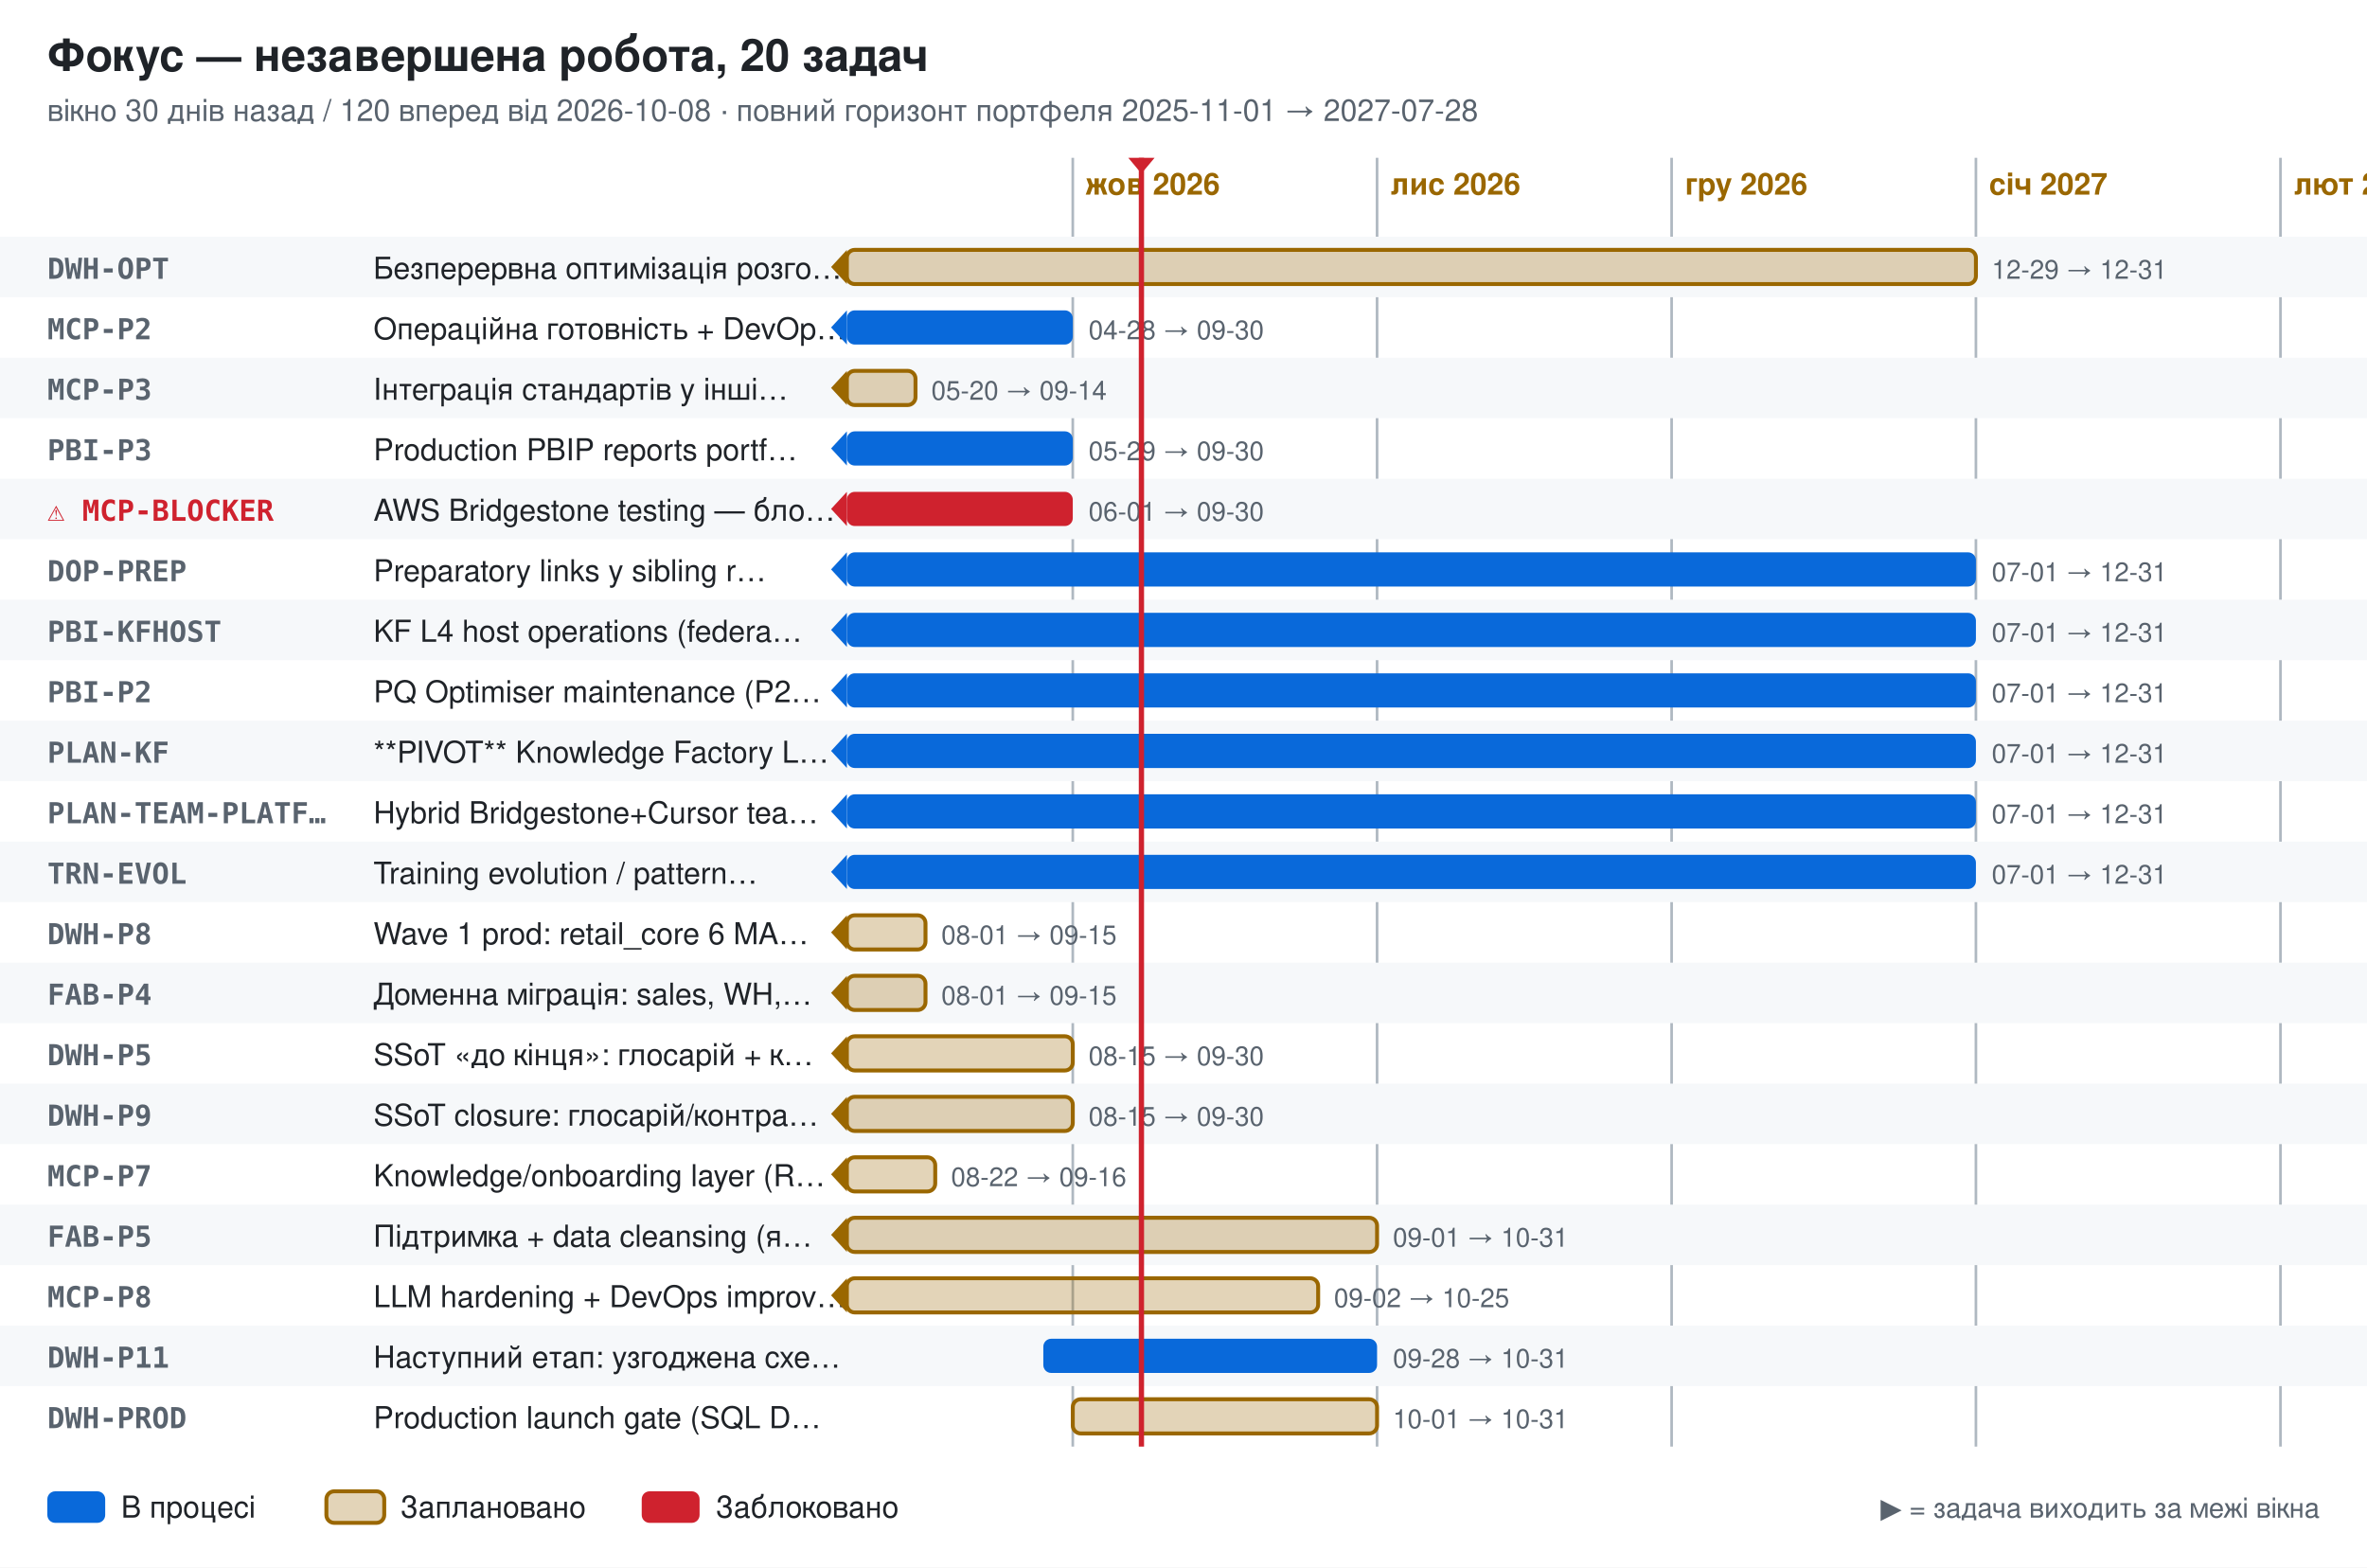
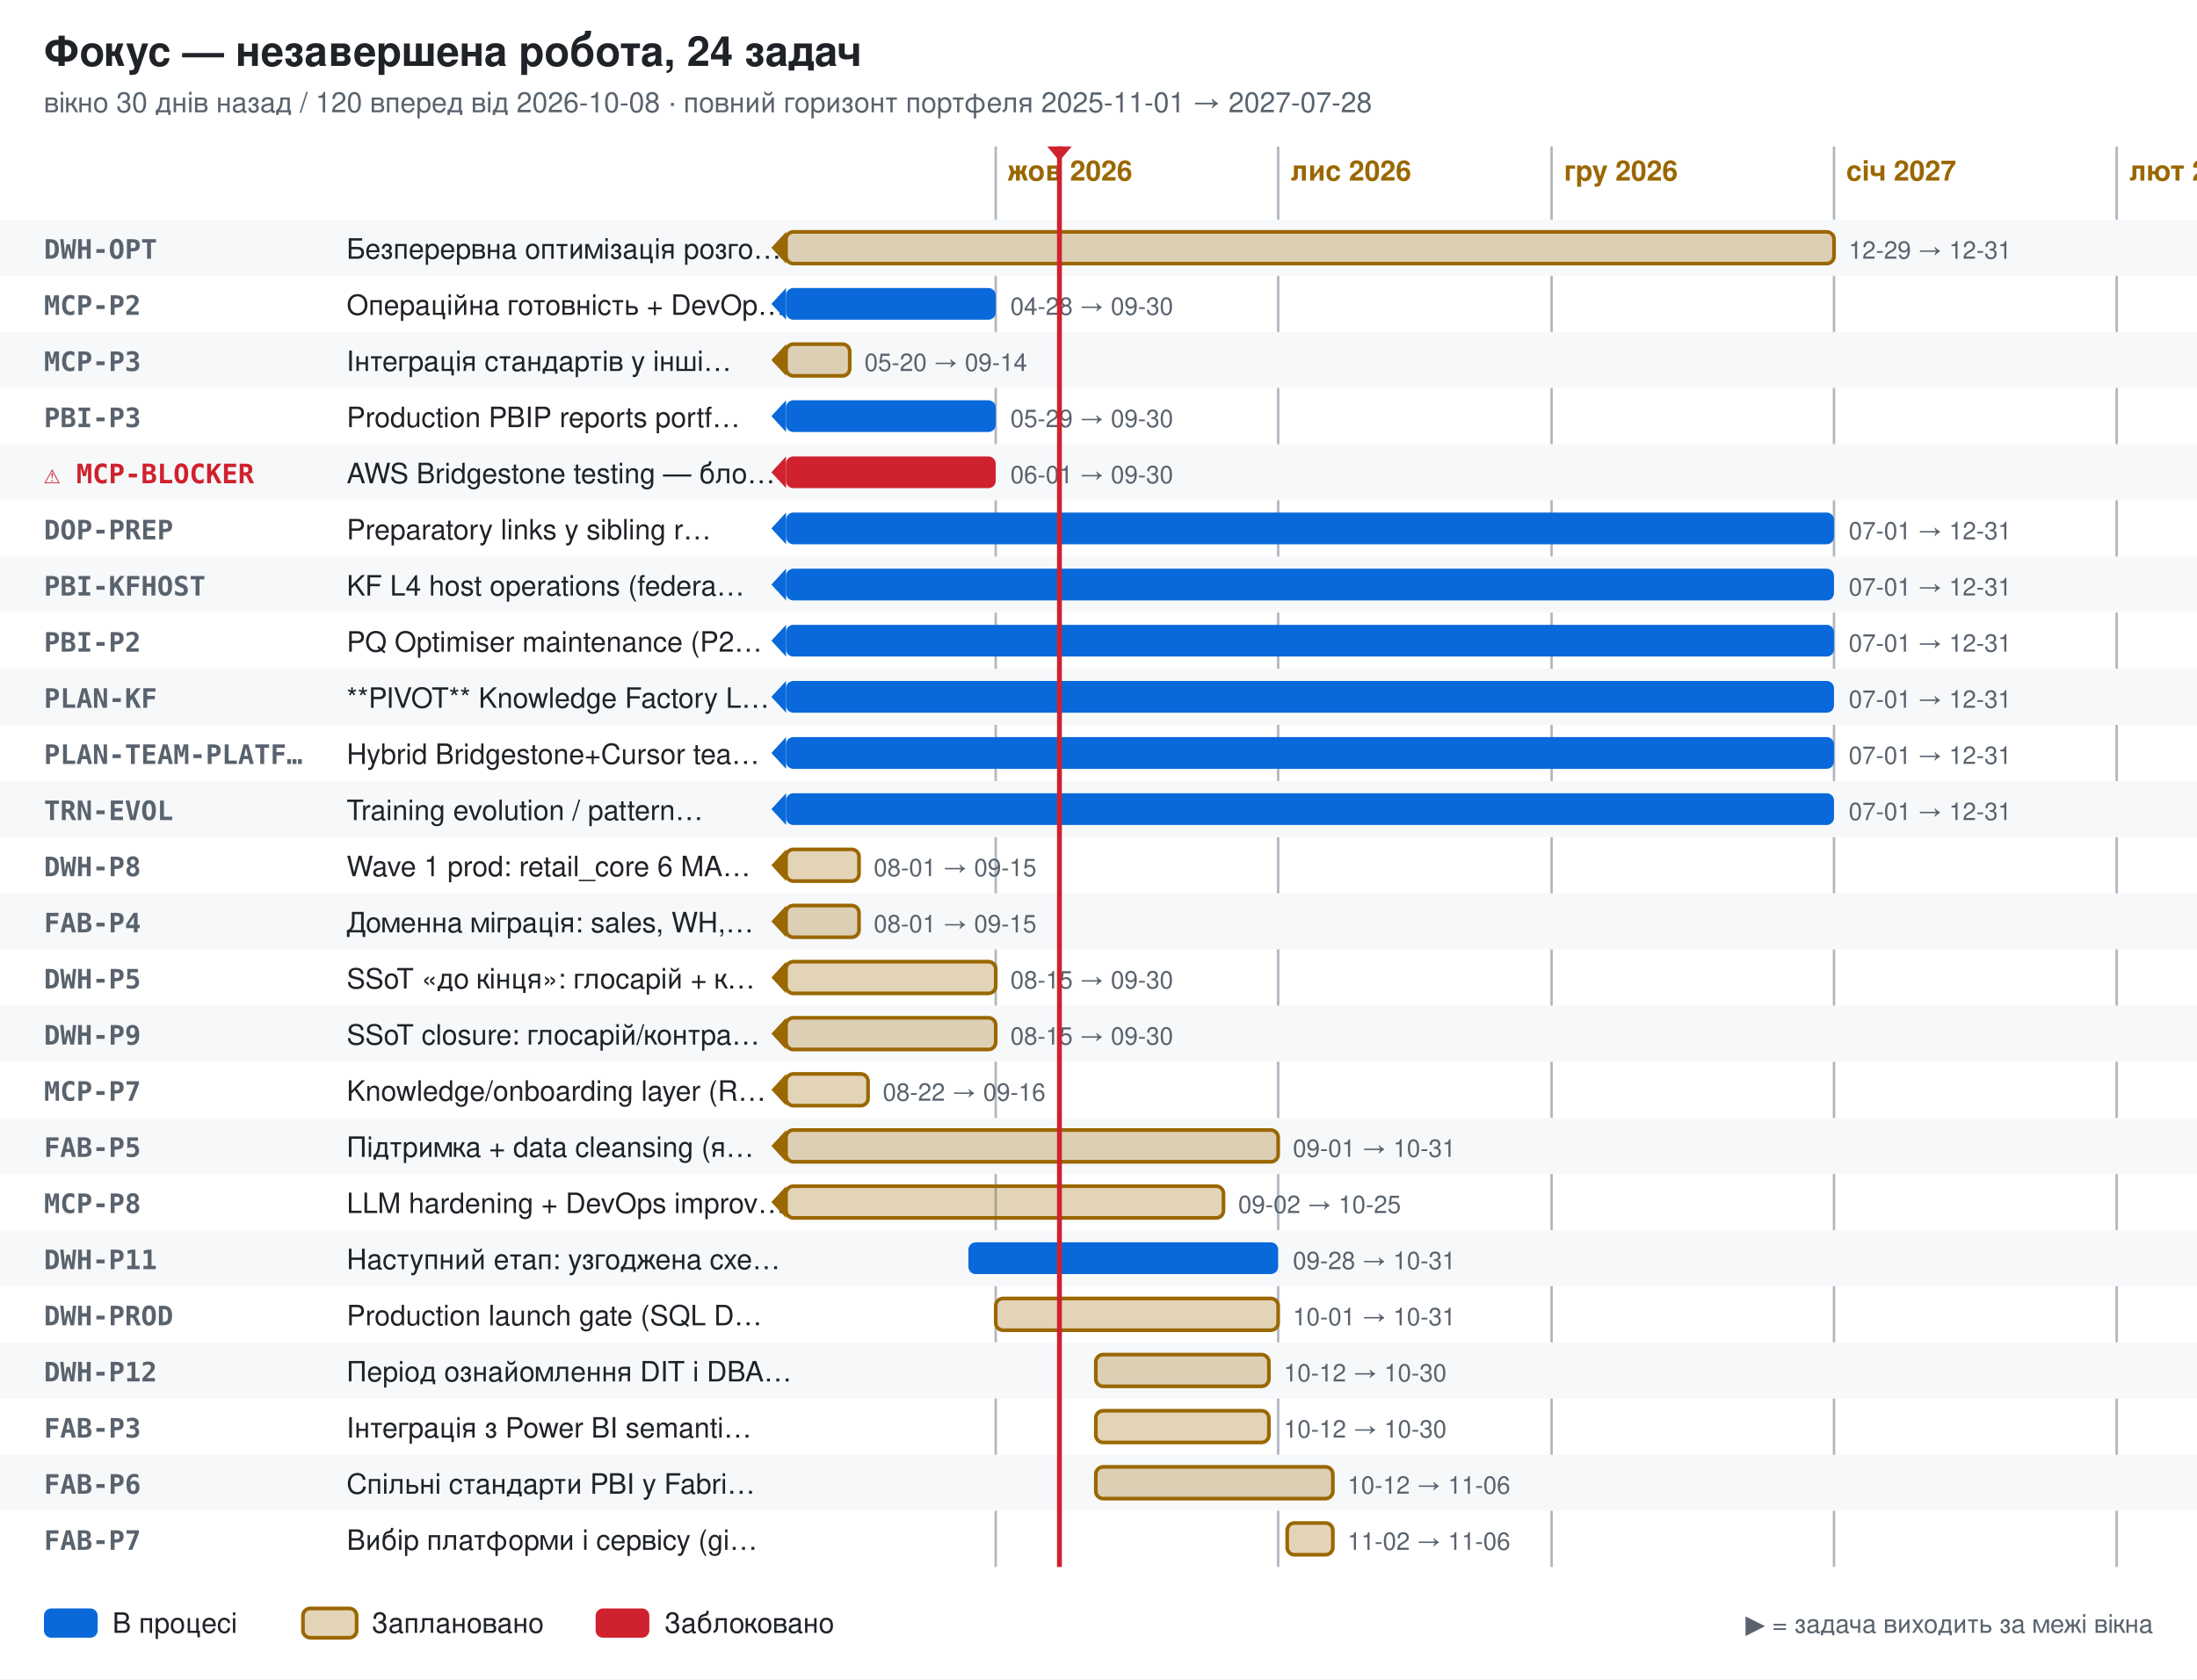
- <svg xmlns="http://www.w3.org/2000/svg" width="900" height="596" viewBox="0 0 900 596" role="img" aria-label="Фокус — незавершена робота, 20 задач" font-family="Segoe UI,Helvetica,Arial,sans-serif">
-   <rect width="900" height="596" fill="#ffffff" />
-   <text x="18" y="27" font-size="17" font-weight="700" fill="#1f2328">Фокус — незавершена робота, 20 задач</text>
+ <svg xmlns="http://www.w3.org/2000/svg" width="900" height="688" viewBox="0 0 900 688" role="img" aria-label="Фокус — незавершена робота, 24 задач" font-family="Segoe UI,Helvetica,Arial,sans-serif">
+   <rect width="900" height="688" fill="#ffffff" />
+   <text x="18" y="27" font-size="17" font-weight="700" fill="#1f2328">Фокус — незавершена робота, 24 задач</text>
  <text x="18" y="46" font-size="11.5" fill="#59636e">вікно 30 днів назад / 120 вперед від 2026-10-08 · повний горизонт портфеля 2025-11-01 → 2027-07-28</text>
-   <line x1="407.9" y1="60.0" x2="407.9" y2="550.0" stroke="#afb8c1" stroke-width="1" />
+   <line x1="407.9" y1="60.0" x2="407.9" y2="642.0" stroke="#afb8c1" stroke-width="1" />
  <text x="412.9" y="74.0" font-size="11.5" font-weight="600" fill="#9a6700">жов 2026</text>
-   <line x1="523.6" y1="60.0" x2="523.6" y2="550.0" stroke="#afb8c1" stroke-width="1" />
+   <line x1="523.6" y1="60.0" x2="523.6" y2="642.0" stroke="#afb8c1" stroke-width="1" />
  <text x="528.6" y="74.0" font-size="11.5" font-weight="600" fill="#9a6700">лис 2026</text>
-   <line x1="635.6" y1="60.0" x2="635.6" y2="550.0" stroke="#afb8c1" stroke-width="1" />
+   <line x1="635.6" y1="60.0" x2="635.6" y2="642.0" stroke="#afb8c1" stroke-width="1" />
  <text x="640.6" y="74.0" font-size="11.5" font-weight="600" fill="#9a6700">гру 2026</text>
-   <line x1="751.3" y1="60.0" x2="751.3" y2="550.0" stroke="#afb8c1" stroke-width="1" />
+   <line x1="751.3" y1="60.0" x2="751.3" y2="642.0" stroke="#afb8c1" stroke-width="1" />
  <text x="756.3" y="74.0" font-size="11.5" font-weight="600" fill="#9a6700">січ 2027</text>
-   <line x1="867.1" y1="60.0" x2="867.1" y2="550.0" stroke="#afb8c1" stroke-width="1" />
+   <line x1="867.1" y1="60.0" x2="867.1" y2="642.0" stroke="#afb8c1" stroke-width="1" />
  <text x="872.1" y="74.0" font-size="11.5" font-weight="600" fill="#9a6700">лют 2027</text>
  <rect x="0" y="90.0" width="900" height="23" fill="#f6f8fa" />
  <text x="18" y="106.0" font-size="11" font-weight="600" fill="#59636e" font-family="Consolas,monospace">DWH-OPT</text>
  <text x="142" y="106.0" font-size="11.5" fill="#1f2328">Безперервна оптимізація розго…</text>
  <rect x="322.0" y="95.0" width="429.3" height="13" rx="3" fill="#9a6700" fill-opacity="0.28" stroke="#9a6700" stroke-width="1.5" />
  <polygon points="322.0,95.0 322.0,108.0 316.0,101.5" fill="#9a6700" />
  <text x="757.3" y="106.0" font-size="10" fill="#59636e">12-29 → 12-31</text>
  <text x="18" y="129.0" font-size="11" font-weight="600" fill="#59636e" font-family="Consolas,monospace">MCP-P2</text>
  <text x="142" y="129.0" font-size="11.5" fill="#1f2328">Операційна готовність + DevOp…</text>
  <rect x="322.0" y="118.0" width="85.9" height="13" rx="3" fill="#0969da" />
  <polygon points="322.0,118.0 322.0,131.0 316.0,124.5" fill="#0969da" />
  <text x="413.9" y="129.0" font-size="10" fill="#59636e">04-28 → 09-30</text>
  <rect x="0" y="136.0" width="900" height="23" fill="#f6f8fa" />
  <text x="18" y="152.0" font-size="11" font-weight="600" fill="#59636e" font-family="Consolas,monospace">MCP-P3</text>
  <text x="142" y="152.0" font-size="11.5" fill="#1f2328">Інтеграція стандартів у інші…</text>
  <rect x="322.0" y="141.0" width="26.1" height="13" rx="3" fill="#9a6700" fill-opacity="0.28" stroke="#9a6700" stroke-width="1.5" />
  <polygon points="322.0,141.0 322.0,154.0 316.0,147.5" fill="#9a6700" />
  <text x="354.1" y="152.0" font-size="10" fill="#59636e">05-20 → 09-14</text>
  <text x="18" y="175.0" font-size="11" font-weight="600" fill="#59636e" font-family="Consolas,monospace">PBI-P3</text>
  <text x="142" y="175.0" font-size="11.5" fill="#1f2328">Production PBIP reports portf…</text>
  <rect x="322.0" y="164.0" width="85.9" height="13" rx="3" fill="#0969da" />
  <polygon points="322.0,164.0 322.0,177.0 316.0,170.5" fill="#0969da" />
  <text x="413.9" y="175.0" font-size="10" fill="#59636e">05-29 → 09-30</text>
  <rect x="0" y="182.0" width="900" height="23" fill="#f6f8fa" />
  <text x="18" y="198.0" font-size="11" font-weight="600" fill="#cf222e" font-family="Consolas,monospace">⚠ MCP-BLOCKER</text>
  <text x="142" y="198.0" font-size="11.5" fill="#1f2328">AWS Bridgestone testing — бло…</text>
  <rect x="322.0" y="187.0" width="85.9" height="13" rx="3" fill="#cf222e" />
  <polygon points="322.0,187.0 322.0,200.0 316.0,193.5" fill="#cf222e" />
  <text x="413.9" y="198.0" font-size="10" fill="#59636e">06-01 → 09-30</text>
  <text x="18" y="221.0" font-size="11" font-weight="600" fill="#59636e" font-family="Consolas,monospace">DOP-PREP</text>
  <text x="142" y="221.0" font-size="11.5" fill="#1f2328">Preparatory links у sibling r…</text>
  <rect x="322.0" y="210.0" width="429.3" height="13" rx="3" fill="#0969da" />
  <polygon points="322.0,210.0 322.0,223.0 316.0,216.5" fill="#0969da" />
  <text x="757.3" y="221.0" font-size="10" fill="#59636e">07-01 → 12-31</text>
  <rect x="0" y="228.0" width="900" height="23" fill="#f6f8fa" />
  <text x="18" y="244.0" font-size="11" font-weight="600" fill="#59636e" font-family="Consolas,monospace">PBI-KFHOST</text>
  <text x="142" y="244.0" font-size="11.5" fill="#1f2328">KF L4 host operations (federa…</text>
  <rect x="322.0" y="233.0" width="429.3" height="13" rx="3" fill="#0969da" />
  <polygon points="322.0,233.0 322.0,246.0 316.0,239.5" fill="#0969da" />
  <text x="757.3" y="244.0" font-size="10" fill="#59636e">07-01 → 12-31</text>
  <text x="18" y="267.0" font-size="11" font-weight="600" fill="#59636e" font-family="Consolas,monospace">PBI-P2</text>
  <text x="142" y="267.0" font-size="11.5" fill="#1f2328">PQ Optimiser maintenance (P2…</text>
  <rect x="322.0" y="256.0" width="429.3" height="13" rx="3" fill="#0969da" />
  <polygon points="322.0,256.0 322.0,269.0 316.0,262.5" fill="#0969da" />
  <text x="757.3" y="267.0" font-size="10" fill="#59636e">07-01 → 12-31</text>
  <rect x="0" y="274.0" width="900" height="23" fill="#f6f8fa" />
  <text x="18" y="290.0" font-size="11" font-weight="600" fill="#59636e" font-family="Consolas,monospace">PLAN-KF</text>
  <text x="142" y="290.0" font-size="11.5" fill="#1f2328">**PIVOT** Knowledge Factory L…</text>
  <rect x="322.0" y="279.0" width="429.3" height="13" rx="3" fill="#0969da" />
  <polygon points="322.0,279.0 322.0,292.0 316.0,285.5" fill="#0969da" />
  <text x="757.3" y="290.0" font-size="10" fill="#59636e">07-01 → 12-31</text>
  <text x="18" y="313.0" font-size="11" font-weight="600" fill="#59636e" font-family="Consolas,monospace">PLAN-TEAM-PLATF…</text>
  <text x="142" y="313.0" font-size="11.5" fill="#1f2328">Hybrid Bridgestone+Cursor tea…</text>
  <rect x="322.0" y="302.0" width="429.3" height="13" rx="3" fill="#0969da" />
  <polygon points="322.0,302.0 322.0,315.0 316.0,308.5" fill="#0969da" />
  <text x="757.3" y="313.0" font-size="10" fill="#59636e">07-01 → 12-31</text>
  <rect x="0" y="320.0" width="900" height="23" fill="#f6f8fa" />
  <text x="18" y="336.0" font-size="11" font-weight="600" fill="#59636e" font-family="Consolas,monospace">TRN-EVOL</text>
  <text x="142" y="336.0" font-size="11.5" fill="#1f2328">Training evolution / pattern…</text>
  <rect x="322.0" y="325.0" width="429.3" height="13" rx="3" fill="#0969da" />
  <polygon points="322.0,325.0 322.0,338.0 316.0,331.5" fill="#0969da" />
  <text x="757.3" y="336.0" font-size="10" fill="#59636e">07-01 → 12-31</text>
  <text x="18" y="359.0" font-size="11" font-weight="600" fill="#59636e" font-family="Consolas,monospace">DWH-P8</text>
  <text x="142" y="359.0" font-size="11.5" fill="#1f2328">Wave 1 prod: retail_core 6 MA…</text>
  <rect x="322.0" y="348.0" width="29.9" height="13" rx="3" fill="#9a6700" fill-opacity="0.28" stroke="#9a6700" stroke-width="1.5" />
  <polygon points="322.0,348.0 322.0,361.0 316.0,354.5" fill="#9a6700" />
  <text x="357.9" y="359.0" font-size="10" fill="#59636e">08-01 → 09-15</text>
  <rect x="0" y="366.0" width="900" height="23" fill="#f6f8fa" />
  <text x="18" y="382.0" font-size="11" font-weight="600" fill="#59636e" font-family="Consolas,monospace">FAB-P4</text>
  <text x="142" y="382.0" font-size="11.5" fill="#1f2328">Доменна міграція: sales, WH,…</text>
  <rect x="322.0" y="371.0" width="29.9" height="13" rx="3" fill="#9a6700" fill-opacity="0.28" stroke="#9a6700" stroke-width="1.5" />
  <polygon points="322.0,371.0 322.0,384.0 316.0,377.5" fill="#9a6700" />
  <text x="357.9" y="382.0" font-size="10" fill="#59636e">08-01 → 09-15</text>
  <text x="18" y="405.0" font-size="11" font-weight="600" fill="#59636e" font-family="Consolas,monospace">DWH-P5</text>
  <text x="142" y="405.0" font-size="11.5" fill="#1f2328">SSoT «до кінця»: глосарій + к…</text>
  <rect x="322.0" y="394.0" width="85.9" height="13" rx="3" fill="#9a6700" fill-opacity="0.28" stroke="#9a6700" stroke-width="1.5" />
  <polygon points="322.0,394.0 322.0,407.0 316.0,400.5" fill="#9a6700" />
  <text x="413.9" y="405.0" font-size="10" fill="#59636e">08-15 → 09-30</text>
  <rect x="0" y="412.0" width="900" height="23" fill="#f6f8fa" />
  <text x="18" y="428.0" font-size="11" font-weight="600" fill="#59636e" font-family="Consolas,monospace">DWH-P9</text>
  <text x="142" y="428.0" font-size="11.5" fill="#1f2328">SSoT closure: глосарій/контра…</text>
  <rect x="322.0" y="417.0" width="85.9" height="13" rx="3" fill="#9a6700" fill-opacity="0.28" stroke="#9a6700" stroke-width="1.5" />
  <polygon points="322.0,417.0 322.0,430.0 316.0,423.5" fill="#9a6700" />
  <text x="413.9" y="428.0" font-size="10" fill="#59636e">08-15 → 09-30</text>
  <text x="18" y="451.0" font-size="11" font-weight="600" fill="#59636e" font-family="Consolas,monospace">MCP-P7</text>
  <text x="142" y="451.0" font-size="11.5" fill="#1f2328">Knowledge/onboarding layer (R…</text>
  <rect x="322.0" y="440.0" width="33.6" height="13" rx="3" fill="#9a6700" fill-opacity="0.28" stroke="#9a6700" stroke-width="1.5" />
  <polygon points="322.0,440.0 322.0,453.0 316.0,446.5" fill="#9a6700" />
  <text x="361.6" y="451.0" font-size="10" fill="#59636e">08-22 → 09-16</text>
  <rect x="0" y="458.0" width="900" height="23" fill="#f6f8fa" />
  <text x="18" y="474.0" font-size="11" font-weight="600" fill="#59636e" font-family="Consolas,monospace">FAB-P5</text>
  <text x="142" y="474.0" font-size="11.5" fill="#1f2328">Підтримка + data cleansing (я…</text>
  <rect x="322.0" y="463.0" width="201.6" height="13" rx="3" fill="#9a6700" fill-opacity="0.28" stroke="#9a6700" stroke-width="1.5" />
  <polygon points="322.0,463.0 322.0,476.0 316.0,469.5" fill="#9a6700" />
  <text x="529.6" y="474.0" font-size="10" fill="#59636e">09-01 → 10-31</text>
  <text x="18" y="497.0" font-size="11" font-weight="600" fill="#59636e" font-family="Consolas,monospace">MCP-P8</text>
  <text x="142" y="497.0" font-size="11.5" fill="#1f2328">LLM hardening + DevOps improv…</text>
  <rect x="322.0" y="486.0" width="179.2" height="13" rx="3" fill="#9a6700" fill-opacity="0.28" stroke="#9a6700" stroke-width="1.5" />
  <polygon points="322.0,486.0 322.0,499.0 316.0,492.5" fill="#9a6700" />
  <text x="507.2" y="497.0" font-size="10" fill="#59636e">09-02 → 10-25</text>
  <rect x="0" y="504.0" width="900" height="23" fill="#f6f8fa" />
  <text x="18" y="520.0" font-size="11" font-weight="600" fill="#59636e" font-family="Consolas,monospace">DWH-P11</text>
  <text x="142" y="520.0" font-size="11.5" fill="#1f2328">Наступний етап: узгоджена схе…</text>
  <rect x="396.7" y="509.0" width="126.9" height="13" rx="3" fill="#0969da" />
  <text x="529.6" y="520.0" font-size="10" fill="#59636e">09-28 → 10-31</text>
  <text x="18" y="543.0" font-size="11" font-weight="600" fill="#59636e" font-family="Consolas,monospace">DWH-PROD</text>
  <text x="142" y="543.0" font-size="11.5" fill="#1f2328">Production launch gate (SQL D…</text>
  <rect x="407.9" y="532.0" width="115.7" height="13" rx="3" fill="#9a6700" fill-opacity="0.28" stroke="#9a6700" stroke-width="1.5" />
  <text x="529.6" y="543.0" font-size="10" fill="#59636e">10-01 → 10-31</text>
-   <line x1="434.0" y1="60.0" x2="434.0" y2="550.0" stroke="#cf222e" stroke-width="2" />
+   <rect x="0" y="550.0" width="900" height="23" fill="#f6f8fa" />
+   <text x="18" y="566.0" font-size="11" font-weight="600" fill="#59636e" font-family="Consolas,monospace">DWH-P12</text>
+   <text x="142" y="566.0" font-size="11.5" fill="#1f2328">Період ознайомлення DIT і DBA…</text>
+   <rect x="448.9" y="555.0" width="70.9" height="13" rx="3" fill="#9a6700" fill-opacity="0.28" stroke="#9a6700" stroke-width="1.5" />
+   <text x="525.9" y="566.0" font-size="10" fill="#59636e">10-12 → 10-30</text>
+   <text x="18" y="589.0" font-size="11" font-weight="600" fill="#59636e" font-family="Consolas,monospace">FAB-P3</text>
+   <text x="142" y="589.0" font-size="11.5" fill="#1f2328">Інтеграція з Power BI semanti…</text>
+   <rect x="448.9" y="578.0" width="70.9" height="13" rx="3" fill="#9a6700" fill-opacity="0.28" stroke="#9a6700" stroke-width="1.5" />
+   <text x="525.9" y="589.0" font-size="10" fill="#59636e">10-12 → 10-30</text>
+   <rect x="0" y="596.0" width="900" height="23" fill="#f6f8fa" />
+   <text x="18" y="612.0" font-size="11" font-weight="600" fill="#59636e" font-family="Consolas,monospace">FAB-P6</text>
+   <text x="142" y="612.0" font-size="11.5" fill="#1f2328">Спільні стандарти PBI у Fabri…</text>
+   <rect x="448.9" y="601.0" width="97.1" height="13" rx="3" fill="#9a6700" fill-opacity="0.28" stroke="#9a6700" stroke-width="1.5" />
+   <text x="552.0" y="612.0" font-size="10" fill="#59636e">10-12 → 11-06</text>
+   <text x="18" y="635.0" font-size="11" font-weight="600" fill="#59636e" font-family="Consolas,monospace">FAB-P7</text>
+   <text x="142" y="635.0" font-size="11.5" fill="#1f2328">Вибір платформи і сервісу (gi…</text>
+   <rect x="527.3" y="624.0" width="18.7" height="13" rx="3" fill="#9a6700" fill-opacity="0.28" stroke="#9a6700" stroke-width="1.5" />
+   <text x="552.0" y="635.0" font-size="10" fill="#59636e">11-02 → 11-06</text>
+   <line x1="434.0" y1="60.0" x2="434.0" y2="642.0" stroke="#cf222e" stroke-width="2" />
  <polygon points="429.0,60.0 439.0,60.0 434.0,66.0" fill="#cf222e" />
-   <rect x="18.0" y="567.0" width="22" height="12" rx="3" fill="#0969da" />
-   <text x="46.0" y="577.0" font-size="11.5" fill="#1f2328">В процесі</text>
-   <rect x="124.1" y="567.0" width="22" height="12" rx="3" fill="#9a6700" fill-opacity="0.28" stroke="#9a6700" stroke-width="1.5" />
-   <text x="152.1" y="577.0" font-size="11.5" fill="#1f2328">Заплановано</text>
-   <rect x="244.0" y="567.0" width="22" height="12" rx="3" fill="#cf222e" />
-   <text x="272.0" y="577.0" font-size="11.5" fill="#1f2328">Заблоковано</text>
-   <text x="882" y="577.0" text-anchor="end" font-size="10.5" fill="#59636e">▶ = задача виходить за межі вікна</text>
+   <rect x="18.0" y="659.0" width="22" height="12" rx="3" fill="#0969da" />
+   <text x="46.0" y="669.0" font-size="11.5" fill="#1f2328">В процесі</text>
+   <rect x="124.1" y="659.0" width="22" height="12" rx="3" fill="#9a6700" fill-opacity="0.28" stroke="#9a6700" stroke-width="1.5" />
+   <text x="152.1" y="669.0" font-size="11.5" fill="#1f2328">Заплановано</text>
+   <rect x="244.0" y="659.0" width="22" height="12" rx="3" fill="#cf222e" />
+   <text x="272.0" y="669.0" font-size="11.5" fill="#1f2328">Заблоковано</text>
+   <text x="882" y="669.0" text-anchor="end" font-size="10.5" fill="#59636e">▶ = задача виходить за межі вікна</text>
</svg>
